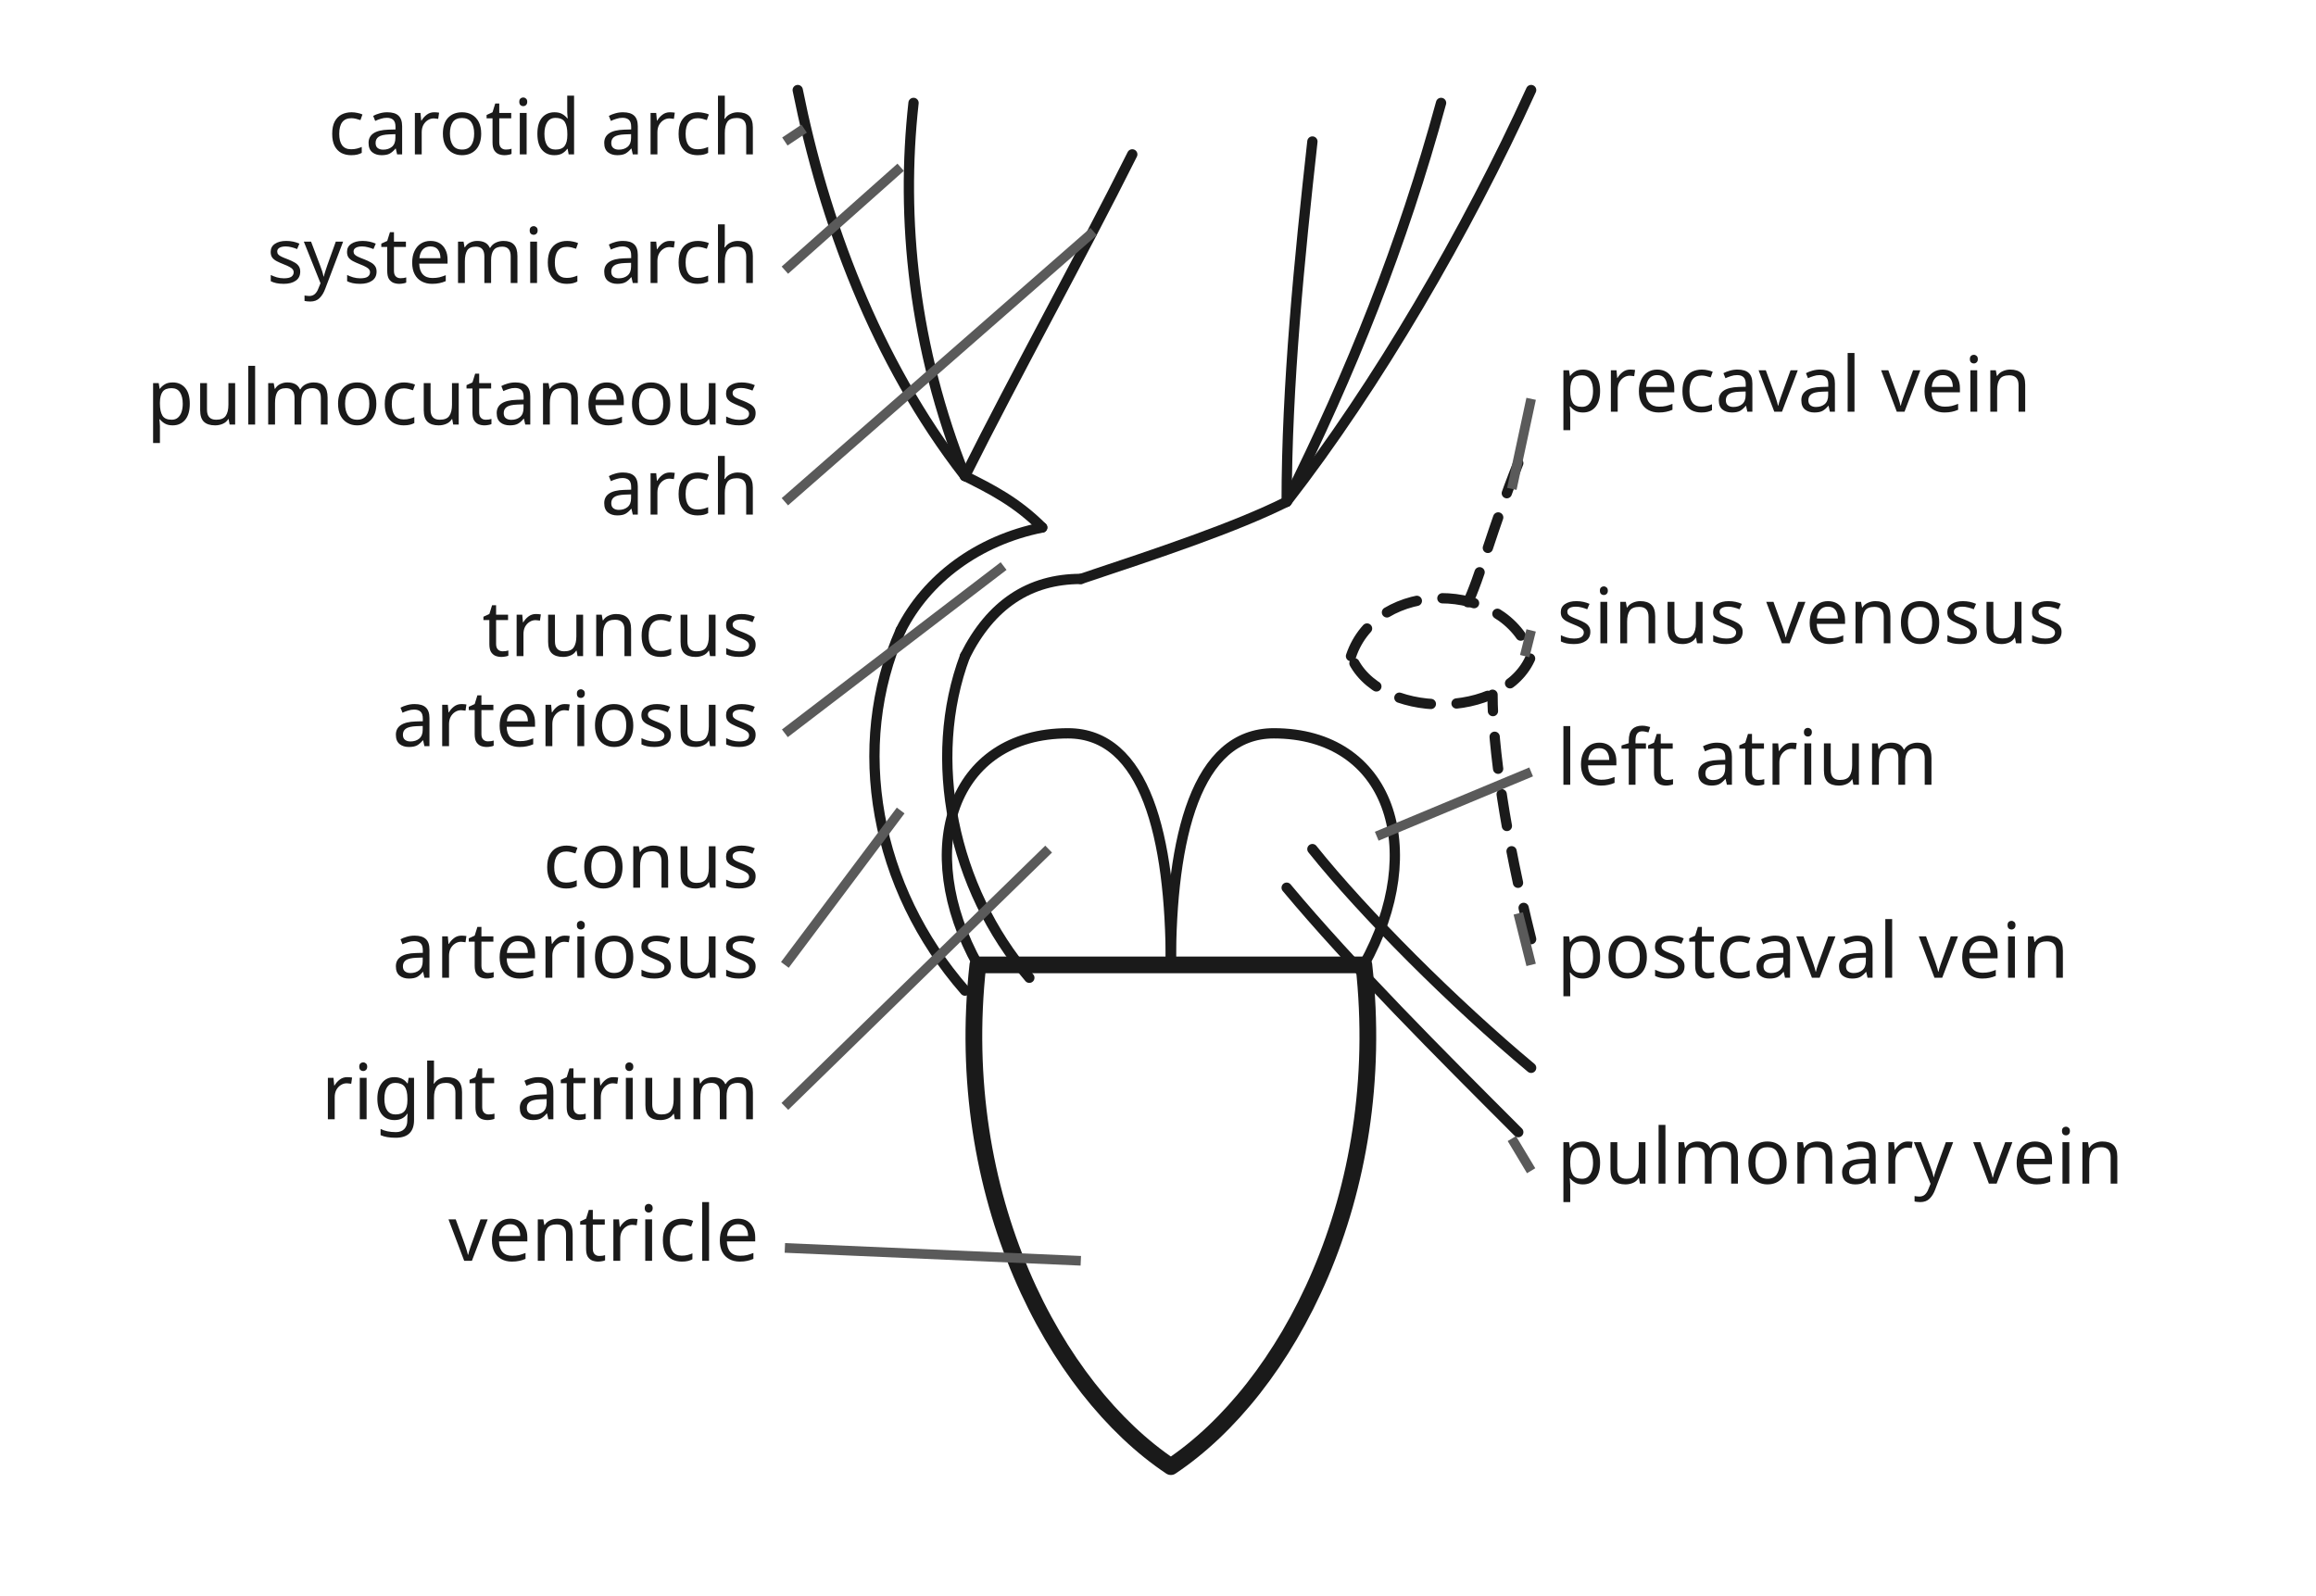
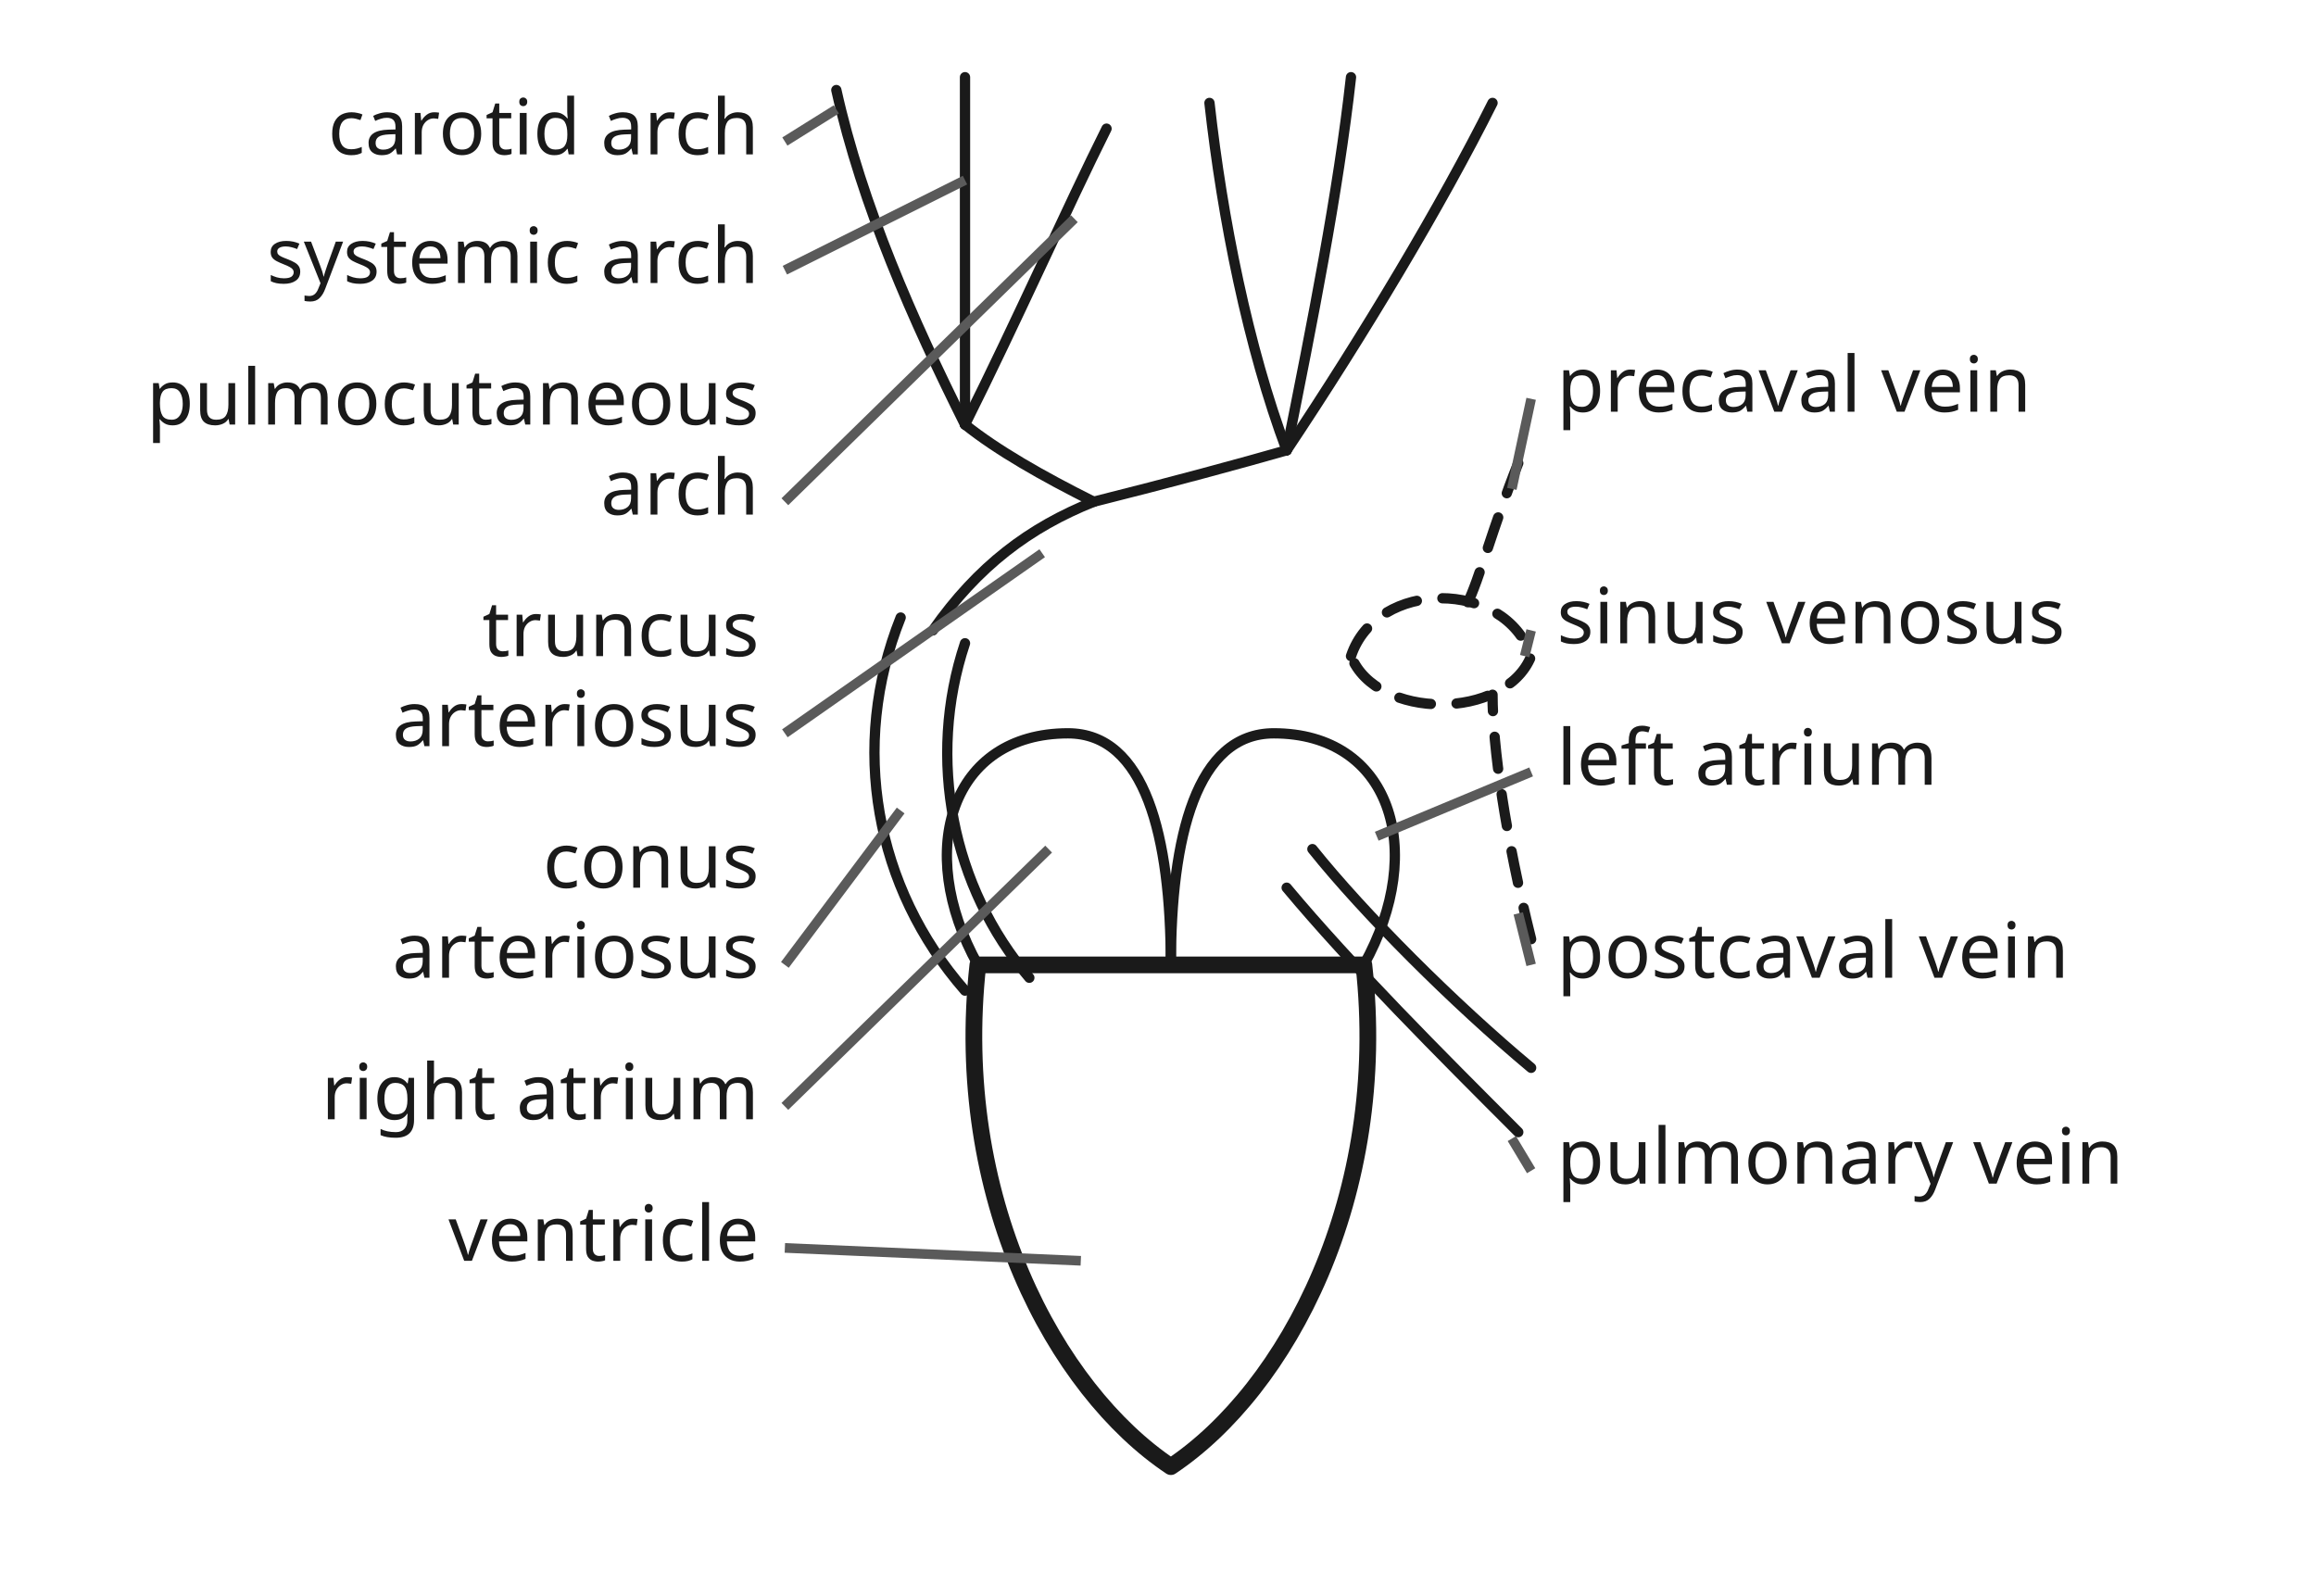
<svg xmlns="http://www.w3.org/2000/svg" viewBox="0 0 360 248" width="360" height="248">
  <g fill="none" stroke="#1a1a1a" stroke-width="1.6" stroke-linecap="round" stroke-linejoin="round">
-     <path d="M150,74 C136,56 128,34 124,14" />
-     <path d="M150,74 C142,54 140,34 142,16" />
-     <path d="M150,74 C158,58 168,40 176,24" />
-     <path d="M200,78 C200,60 202,40 204,22" />
-     <path d="M200,78 C210,58 218,38 224,16" />
-     <path d="M200,78 C214,60 228,36 238,14" />
-     <path d="M140,98 C144,90 152,84 162,82" />
-     <path d="M150,102 C154,94 160,90 168,90" />
-     <path d="M162,82 C158,78 154,76 150,74" />
-     <path d="M168,90 C180,86 192,82 200,78" />
-     <path d="M150,154 C136,138 132,116 140,98" />
-     <path d="M160,152 C148,138 144,118 150,102" />
+     <path d="M150,66 C142,50 134,32 130,14" />
+     <path d="M150,66 C150,48 150,30 150,12" />
+     <path d="M150,66 C158,50 166,32 172,20" />
+     <path d="M200,70 C194,54 190,34 188,16" />
+     <path d="M200,70 C204,50 208,30 210,12" />
+     <path d="M200,70 C212,52 224,32 232,16" />
+     <path d="M145,98 C152,88 160,82 170,78" />
+     <path d="M170,78 C162,74 155,70 150,66" />
+     <path d="M170,78 C182,75 193,72 200,70" />
+     <path d="M150,154 C136,138 132,116 140,96" />
+     <path d="M160,152 C148,138 144,118 150,100" />
    <g stroke-dasharray="5 4">
      <path d="M210,102 C214,90 234,90 238,102 C234,112 214,112 210,102 Z" />
      <path d="M236,72 C232,82 230,90 228,94" />
      <path d="M238,146 C234,130 232,116 232,108" />
    </g>
    <path d="M152,150 C142,132 148,114 166,114 C178,114 182,130 182,150 Z" />
    <path d="M212,150 C222,132 216,114 198,114 C186,114 182,130 182,150 Z" />
    <path d="M152,150 C148,186 164,216 182,228 C200,216 216,186 212,150 Z" stroke-width="2.6" />
    <path d="M236,176 C224,164 210,150 200,138" />
    <path d="M238,166 C226,156 212,142 204,132" />
  </g>
-   <g stroke="#5a5a5a" stroke-width="1.5" fill="none">
-     <line x1="122" y1="22" x2="125" y2="20" />
-     <line x1="122" y1="42" x2="140" y2="26" />
-     <line x1="122" y1="78" x2="170" y2="36" />
-     <line x1="122" y1="114" x2="156" y2="88" />
+   <g id="leaders" stroke="#5a5a5a" stroke-width="1.5" fill="none">
+     <line x1="122" y1="22" x2="130" y2="17" />
+     <line x1="122" y1="42" x2="150" y2="28" />
+     <line x1="122" y1="78" x2="167" y2="34" />
+     <line x1="122" y1="114" x2="162" y2="86" />
    <line x1="122" y1="150" x2="140" y2="126" />
    <line x1="122" y1="172" x2="163" y2="132" />
    <line x1="122" y1="194" x2="168" y2="196" />
    <line x1="238" y1="62" x2="235" y2="76" />
    <line x1="238" y1="98" x2="237" y2="102" />
    <line x1="238" y1="120" x2="214" y2="130" />
    <line x1="238" y1="150" x2="236" y2="142" />
    <line x1="238" y1="182" x2="235" y2="177" />
  </g>
-   <g font-family="Onest" font-size="12" fill="#1a1a1a">
+   <g id="labels" font-family="Onest" font-size="12" fill="#1a1a1a">
    <text x="118" y="24" text-anchor="end">carotid arch</text>
    <text x="118" y="44" text-anchor="end">systemic arch</text>
    <text x="118" y="66" text-anchor="end">pulmocutaneous</text>
    <text x="118" y="80" text-anchor="end">arch</text>
    <text x="118" y="102" text-anchor="end">truncus</text>
    <text x="118" y="116" text-anchor="end">arteriosus</text>
    <text x="118" y="138" text-anchor="end">conus</text>
    <text x="118" y="152" text-anchor="end">arteriosus</text>
    <text x="118" y="174" text-anchor="end">right atrium</text>
    <text x="118" y="196" text-anchor="end">ventricle</text>
    <text x="242" y="64" text-anchor="start">precaval vein</text>
    <text x="242" y="100" text-anchor="start">sinus venosus</text>
    <text x="242" y="122" text-anchor="start">left atrium</text>
    <text x="242" y="152" text-anchor="start">postcaval vein</text>
    <text x="242" y="184" text-anchor="start">pulmonary vein</text>
  </g>
</svg>
